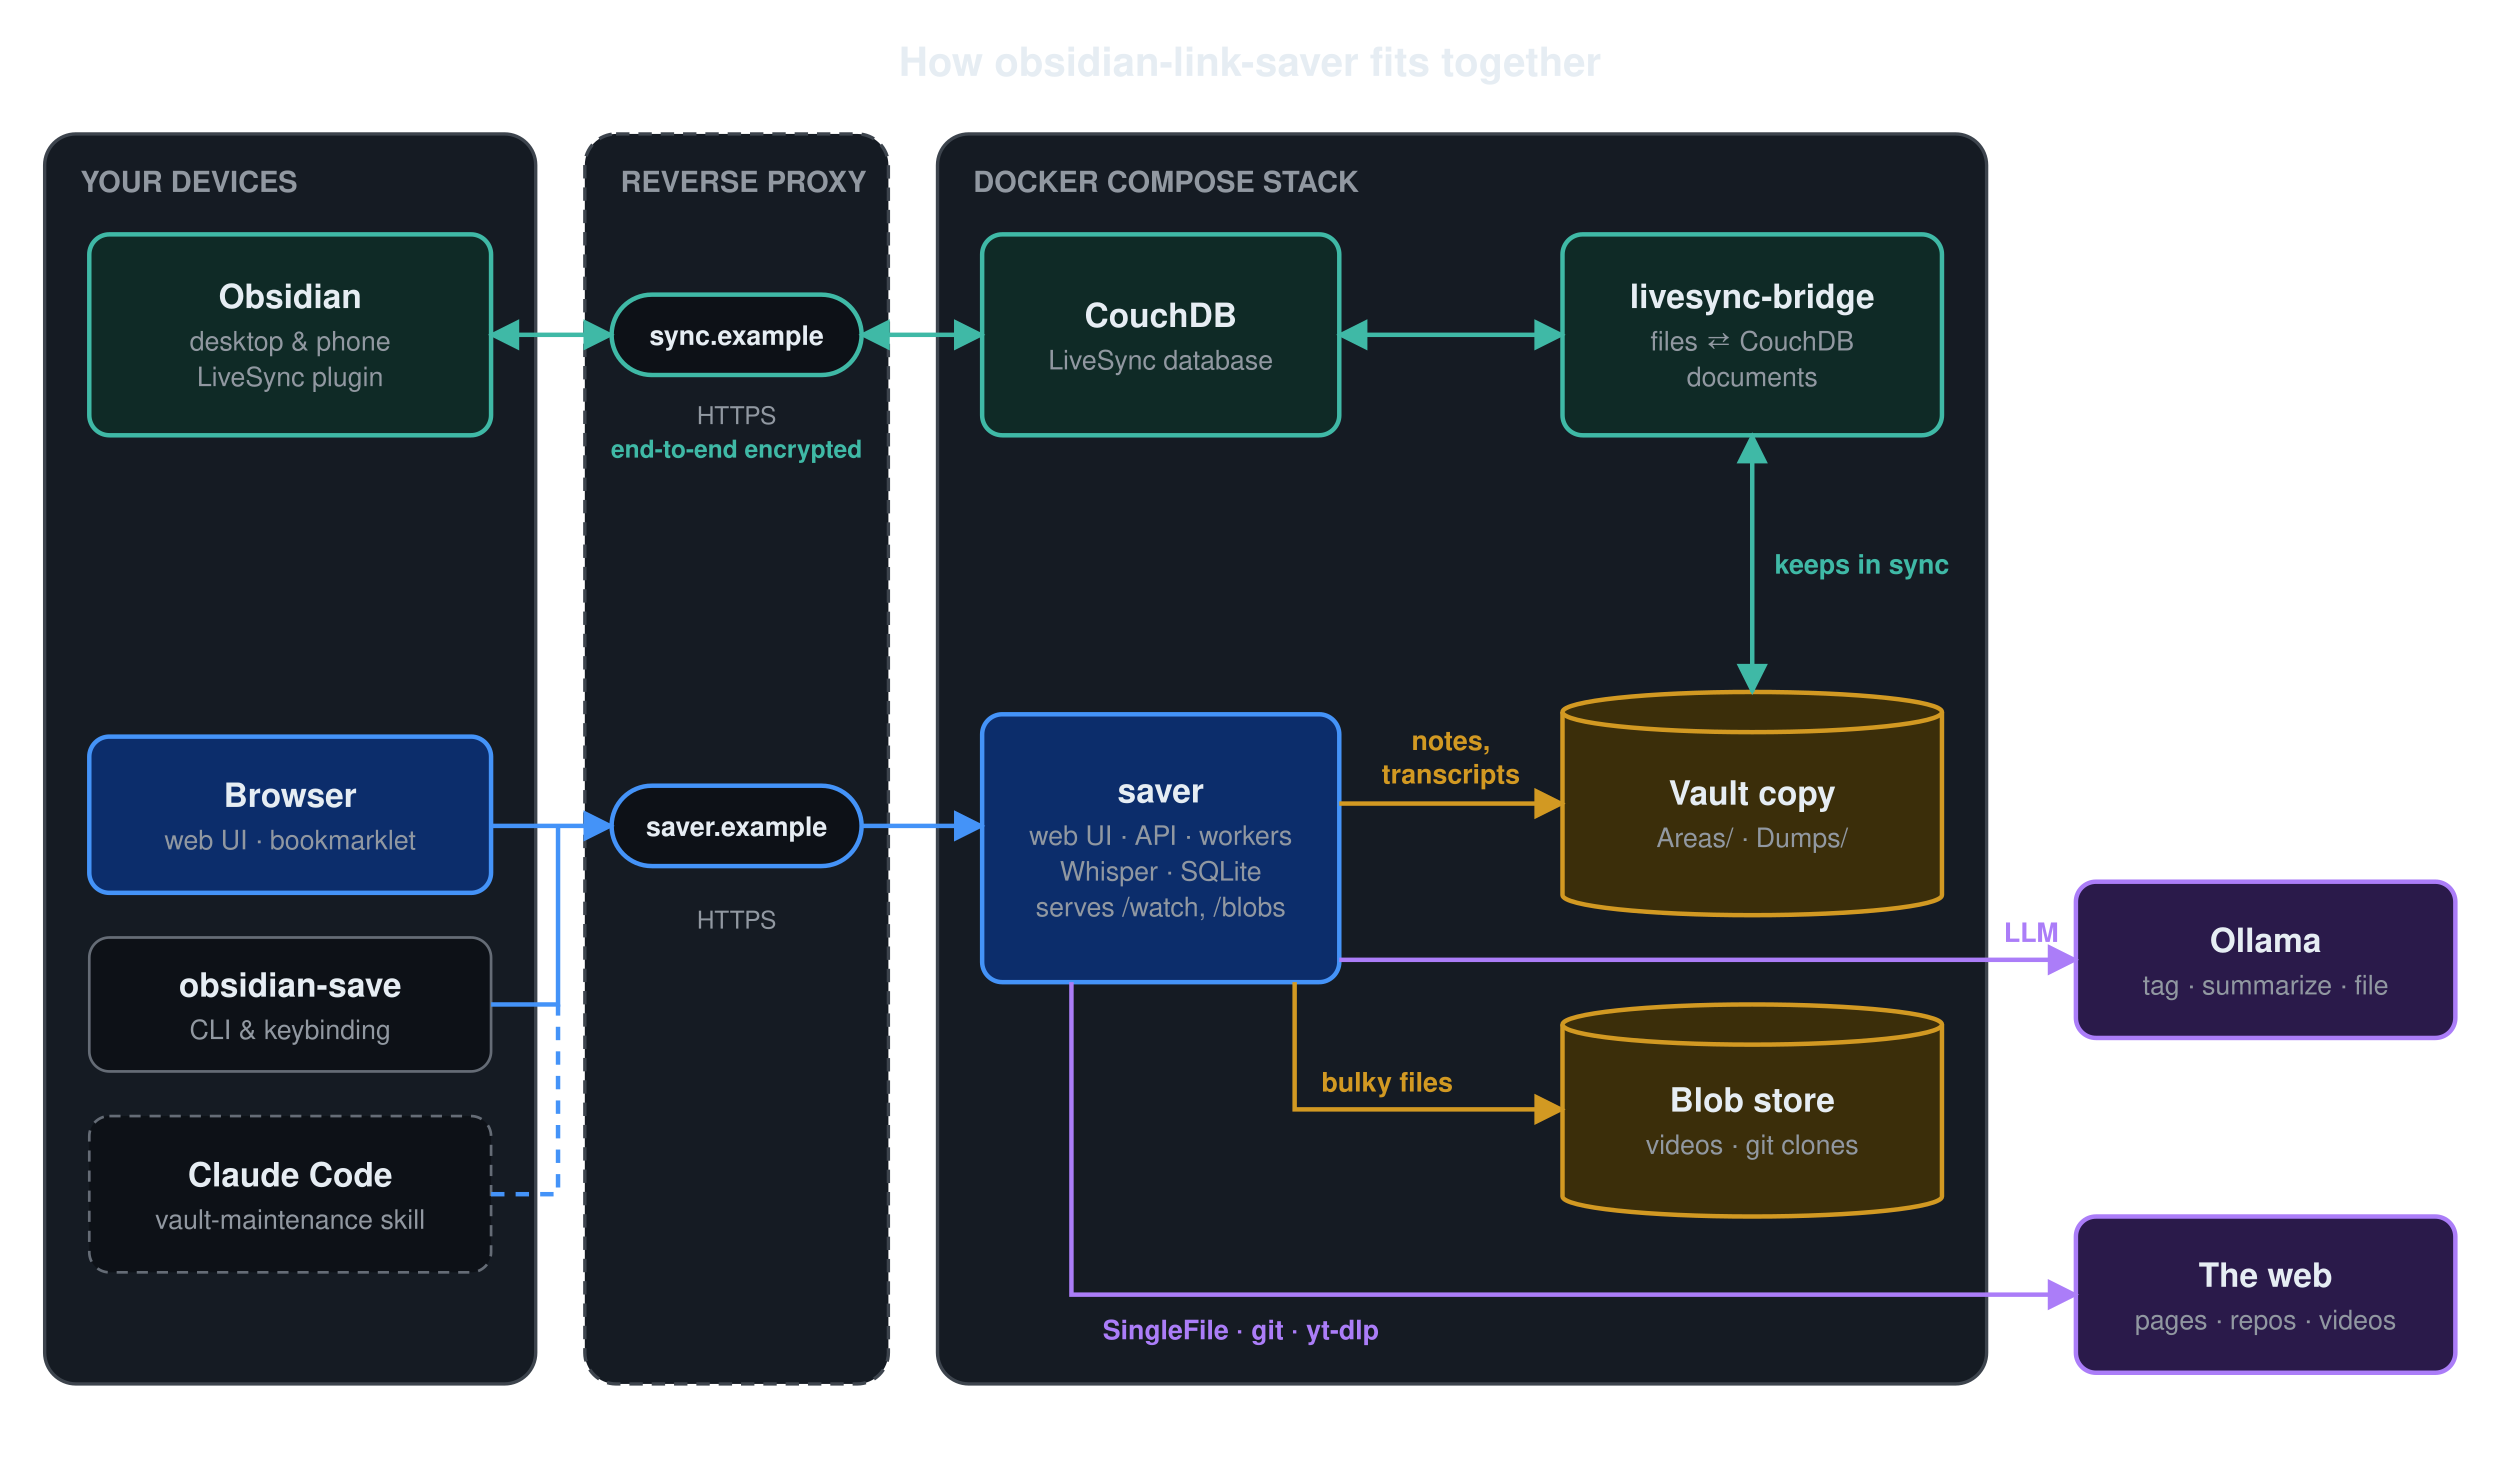
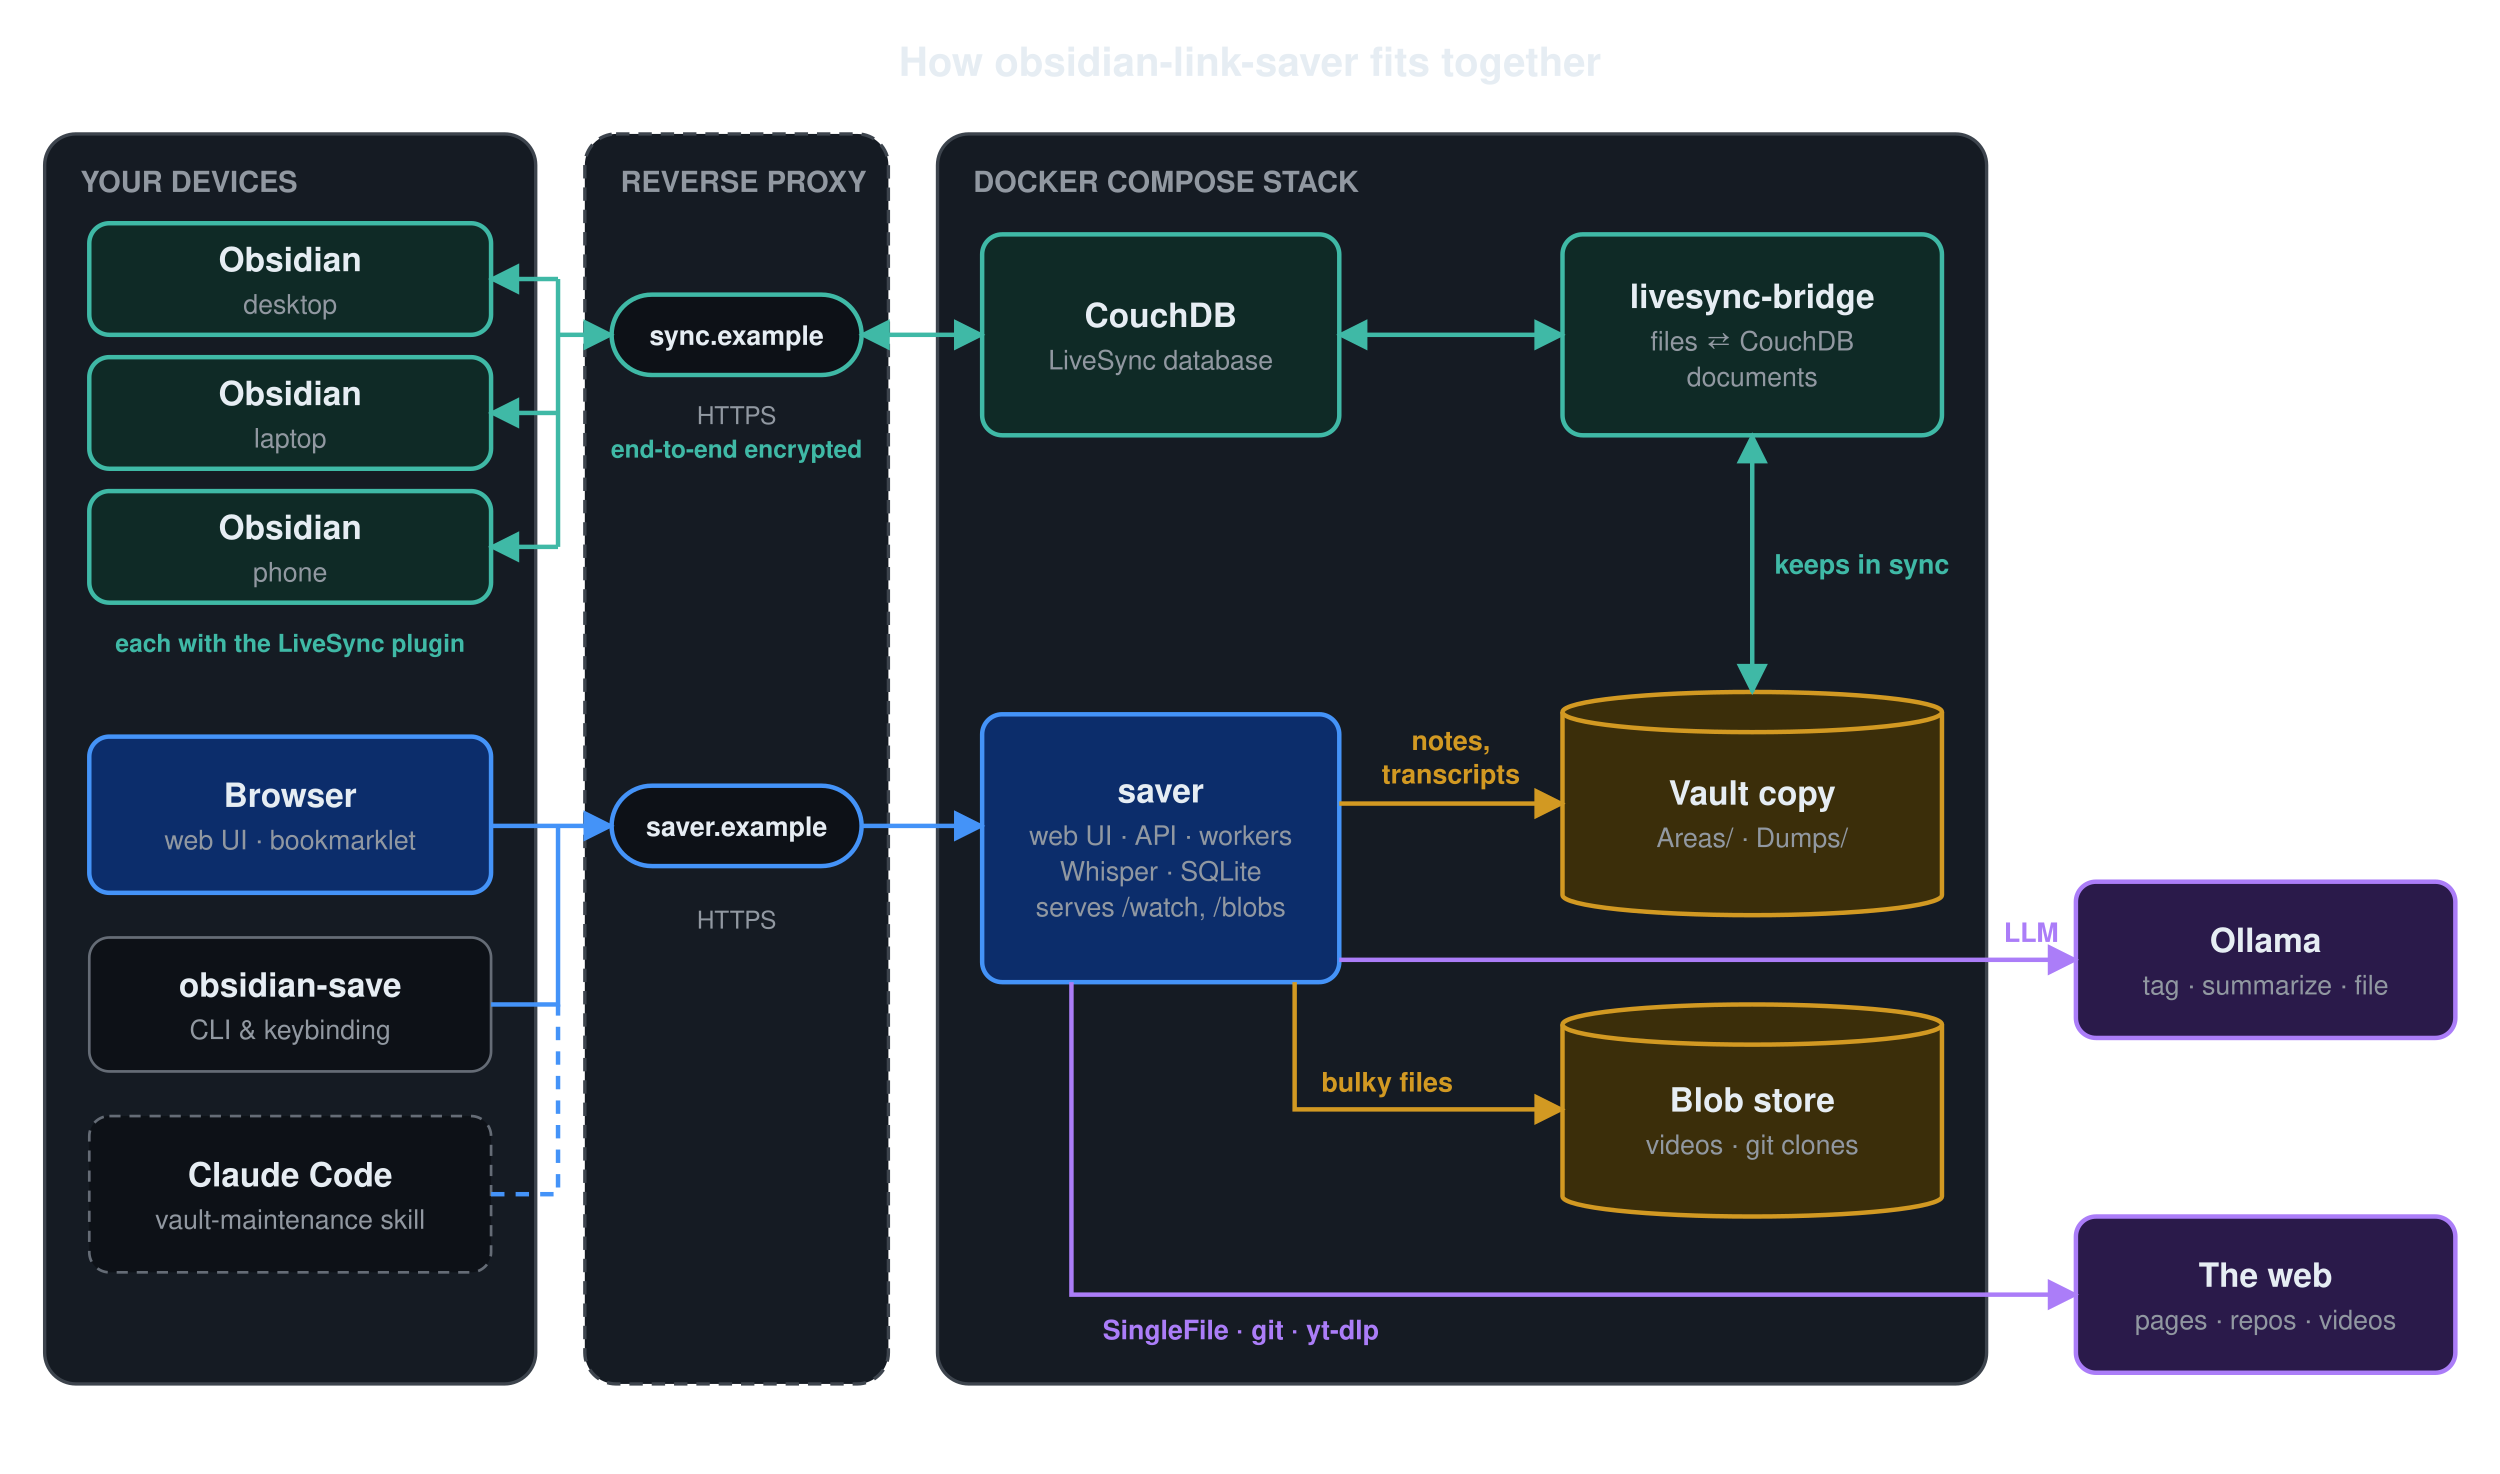
<svg xmlns="http://www.w3.org/2000/svg" width="1120" height="660" viewBox="0 0 1120 660" font-family="-apple-system, BlinkMacSystemFont, 'Segoe UI', Helvetica, Arial, sans-serif" role="img" aria-labelledby="t d">
  <defs>
    <marker id="a-sync" viewBox="0 0 10 10" refX="9" refY="5" markerWidth="7" markerHeight="7" orient="auto-start-reverse">
      <path d="M0,0 L10,5 L0,10 z" fill="#3fb9a6" />
    </marker>
    <marker id="a-save" viewBox="0 0 10 10" refX="9" refY="5" markerWidth="7" markerHeight="7" orient="auto-start-reverse">
      <path d="M0,0 L10,5 L0,10 z" fill="#4493f8" />
    </marker>
    <marker id="a-store" viewBox="0 0 10 10" refX="9" refY="5" markerWidth="7" markerHeight="7" orient="auto-start-reverse">
      <path d="M0,0 L10,5 L0,10 z" fill="#d29922" />
    </marker>
    <marker id="a-ext" viewBox="0 0 10 10" refX="9" refY="5" markerWidth="7" markerHeight="7" orient="auto-start-reverse">
      <path d="M0,0 L10,5 L0,10 z" fill="#ab7df8" />
    </marker>
  </defs>
  <rect x="20" y="60" width="220" height="560" rx="14" fill="#151b23" stroke="#3d444d" stroke-width="1.5" />
  <text x="36" y="86" font-size="13" font-weight="600" fill="#9198a1" text-anchor="start">YOUR DEVICES</text>
  <rect x="262" y="60" width="136" height="560" rx="14" fill="#151b23" stroke="#3d444d" stroke-width="1.5" stroke-dasharray="6 4" />
  <text x="278" y="86" font-size="13" font-weight="600" fill="#9198a1" text-anchor="start">REVERSE PROXY</text>
  <rect x="420" y="60" width="470" height="560" rx="14" fill="#151b23" stroke="#3d444d" stroke-width="1.5" />
  <text x="436" y="86" font-size="13" font-weight="600" fill="#9198a1" text-anchor="start">DOCKER COMPOSE STACK</text>
  <text x="560.0" y="34" font-size="18" font-weight="700" fill="#e6edf3" text-anchor="middle">How obsidian-link-saver fits together</text>
-   <rect x="40" y="105" width="180" height="90" rx="9" fill="#0f2a26" stroke="#3fb9a6" stroke-width="2" />
-   <text x="130.0" y="138.0" font-size="15" font-weight="600" fill="#e6edf3" text-anchor="middle">Obsidian</text>
-   <text x="130.0" y="157.0" font-size="12" font-weight="normal" fill="#9198a1" text-anchor="middle">desktop &amp; phone</text>
-   <text x="130.0" y="173.0" font-size="12" font-weight="normal" fill="#9198a1" text-anchor="middle">LiveSync plugin</text>
+   <rect x="40" y="100" width="180" height="50" rx="9" fill="#0f2a26" stroke="#3fb9a6" stroke-width="2" />
+   <text x="130.0" y="121.5" font-size="15" font-weight="600" fill="#e6edf3" text-anchor="middle">Obsidian</text>
+   <text x="130.0" y="140.5" font-size="12" font-weight="normal" fill="#9198a1" text-anchor="middle">desktop</text>
+   <rect x="40" y="160" width="180" height="50" rx="9" fill="#0f2a26" stroke="#3fb9a6" stroke-width="2" />
+   <text x="130.0" y="181.5" font-size="15" font-weight="600" fill="#e6edf3" text-anchor="middle">Obsidian</text>
+   <text x="130.0" y="200.5" font-size="12" font-weight="normal" fill="#9198a1" text-anchor="middle">laptop</text>
+   <rect x="40" y="220" width="180" height="50" rx="9" fill="#0f2a26" stroke="#3fb9a6" stroke-width="2" />
+   <text x="130.0" y="241.5" font-size="15" font-weight="600" fill="#e6edf3" text-anchor="middle">Obsidian</text>
+   <text x="130.0" y="260.5" font-size="12" font-weight="normal" fill="#9198a1" text-anchor="middle">phone</text>
+   <text x="130" y="292" font-size="11" font-weight="600" fill="#3fb9a6" text-anchor="middle">each with the LiveSync plugin</text>
  <rect x="40" y="330" width="180" height="70" rx="9" fill="#0c2d6b" stroke="#4493f8" stroke-width="2" />
  <text x="130.0" y="361.5" font-size="15" font-weight="600" fill="#e6edf3" text-anchor="middle">Browser</text>
  <text x="130.0" y="380.5" font-size="12" font-weight="normal" fill="#9198a1" text-anchor="middle">web UI · bookmarklet</text>
  <rect x="40" y="420" width="180" height="60" rx="9" fill="#0d1117" stroke="#656c76" stroke-width="1.2" />
  <text x="130.0" y="446.5" font-size="15" font-weight="600" fill="#e6edf3" text-anchor="middle">obsidian-save</text>
  <text x="130.0" y="465.5" font-size="12" font-weight="normal" fill="#9198a1" text-anchor="middle">CLI &amp; keybinding</text>
  <rect x="40" y="500" width="180" height="70" rx="9" fill="#0d1117" stroke="#656c76" stroke-width="1.2" stroke-dasharray="5 4" />
  <text x="130.0" y="531.5" font-size="15" font-weight="600" fill="#e6edf3" text-anchor="middle">Claude Code</text>
  <text x="130.0" y="550.5" font-size="12" font-weight="normal" fill="#9198a1" text-anchor="middle">vault-maintenance skill</text>
  <rect x="274" y="132" width="112" height="36" rx="18.0" fill="#0d1117" stroke="#3fb9a6" stroke-width="2" />
  <text x="330.0" y="154.5" font-size="12" font-weight="600" fill="#e6edf3" text-anchor="middle">sync.example</text>
  <rect x="274" y="352" width="112" height="36" rx="18.0" fill="#0d1117" stroke="#4493f8" stroke-width="2" />
  <text x="330.0" y="374.5" font-size="12" font-weight="600" fill="#e6edf3" text-anchor="middle">saver.example</text>
  <text x="330" y="190" font-size="11" font-weight="normal" fill="#9198a1" text-anchor="middle">HTTPS</text>
  <text x="330" y="205" font-size="11" font-weight="600" fill="#3fb9a6" text-anchor="middle">end-to-end encrypted</text>
  <text x="330" y="416" font-size="11" font-weight="normal" fill="#9198a1" text-anchor="middle">HTTPS</text>
  <rect x="440" y="105" width="160" height="90" rx="9" fill="#0f2a26" stroke="#3fb9a6" stroke-width="2" />
  <text x="520.0" y="146.5" font-size="15" font-weight="600" fill="#e6edf3" text-anchor="middle">CouchDB</text>
  <text x="520.0" y="165.5" font-size="12" font-weight="normal" fill="#9198a1" text-anchor="middle">LiveSync database</text>
  <rect x="700" y="105" width="170" height="90" rx="9" fill="#0f2a26" stroke="#3fb9a6" stroke-width="2" />
  <text x="785.0" y="138.0" font-size="15" font-weight="600" fill="#e6edf3" text-anchor="middle">livesync-bridge</text>
  <text x="785.0" y="157.0" font-size="12" font-weight="normal" fill="#9198a1" text-anchor="middle">files ⇄ CouchDB</text>
  <text x="785.0" y="173.0" font-size="12" font-weight="normal" fill="#9198a1" text-anchor="middle">documents</text>
  <rect x="440" y="320" width="160" height="120" rx="9" fill="#0c2d6b" stroke="#4493f8" stroke-width="2" />
  <text x="520.0" y="359.5" font-size="15" font-weight="600" fill="#e6edf3" text-anchor="middle">saver</text>
  <text x="520.0" y="378.5" font-size="12" font-weight="normal" fill="#9198a1" text-anchor="middle">web UI · API · workers</text>
  <text x="520.0" y="394.5" font-size="12" font-weight="normal" fill="#9198a1" text-anchor="middle">Whisper · SQLite</text>
  <text x="520.0" y="410.5" font-size="12" font-weight="normal" fill="#9198a1" text-anchor="middle">serves /watch, /blobs</text>
  <path d="M700,319 v82 a85.0,9 0 0 0 170,0 v-82" fill="#3b2e0a" stroke="#d29922" stroke-width="2" />
  <ellipse cx="785.0" cy="319" rx="85.0" ry="9" fill="#3b2e0a" stroke="#d29922" stroke-width="2" />
  <text x="785.0" y="360.5" font-size="15" font-weight="600" fill="#e6edf3" text-anchor="middle">Vault copy</text>
  <text x="785.0" y="379.5" font-size="12" font-weight="normal" fill="#9198a1" text-anchor="middle">Areas/ · Dumps/</text>
  <path d="M700,459 v77 a85.0,9 0 0 0 170,0 v-77" fill="#3b2e0a" stroke="#d29922" stroke-width="2" />
  <ellipse cx="785.0" cy="459" rx="85.0" ry="9" fill="#3b2e0a" stroke="#d29922" stroke-width="2" />
  <text x="785.0" y="498.0" font-size="15" font-weight="600" fill="#e6edf3" text-anchor="middle">Blob store</text>
  <text x="785.0" y="517.0" font-size="12" font-weight="normal" fill="#9198a1" text-anchor="middle">videos · git clones</text>
  <rect x="930" y="395" width="170" height="70" rx="9" fill="#2a1a4a" stroke="#ab7df8" stroke-width="2" />
  <text x="1015.0" y="426.5" font-size="15" font-weight="600" fill="#e6edf3" text-anchor="middle">Ollama</text>
  <text x="1015.0" y="445.5" font-size="12" font-weight="normal" fill="#9198a1" text-anchor="middle">tag · summarize · file</text>
  <rect x="930" y="545" width="170" height="70" rx="9" fill="#2a1a4a" stroke="#ab7df8" stroke-width="2" />
  <text x="1015.0" y="576.5" font-size="15" font-weight="600" fill="#e6edf3" text-anchor="middle">The web</text>
  <text x="1015.0" y="595.5" font-size="12" font-weight="normal" fill="#9198a1" text-anchor="middle">pages · repos · videos</text>
-   <path d="M220,150 L274,150" fill="none" stroke="#3fb9a6" stroke-width="2" marker-start="url(#a-sync)" marker-end="url(#a-sync)" />
+   <path d="M250,125 L220,125" fill="none" stroke="#3fb9a6" stroke-width="2" marker-end="url(#a-sync)" />
+   <path d="M250,185 L220,185" fill="none" stroke="#3fb9a6" stroke-width="2" marker-end="url(#a-sync)" />
+   <path d="M250,245 L220,245" fill="none" stroke="#3fb9a6" stroke-width="2" marker-end="url(#a-sync)" />
+   <path d="M250,125 L250,245" stroke="#3fb9a6" stroke-width="2" fill="none" />
+   <path d="M250,150 L274,150" fill="none" stroke="#3fb9a6" stroke-width="2" marker-end="url(#a-sync)" />
  <path d="M386,150 L440,150" fill="none" stroke="#3fb9a6" stroke-width="2" marker-start="url(#a-sync)" marker-end="url(#a-sync)" />
  <path d="M600,150 L700,150" fill="none" stroke="#3fb9a6" stroke-width="2" marker-start="url(#a-sync)" marker-end="url(#a-sync)" />
  <path d="M785,195 L785,310" fill="none" stroke="#3fb9a6" stroke-width="2" marker-start="url(#a-sync)" marker-end="url(#a-sync)" />
  <text x="795" y="257" font-size="12" font-weight="600" fill="#3fb9a6" text-anchor="start">keeps in sync</text>
  <path d="M220,370 L274,370" fill="none" stroke="#4493f8" stroke-width="2" marker-end="url(#a-save)" />
  <path d="M220,450 L250,450 L250,370" fill="none" stroke="#4493f8" stroke-width="2" />
  <path d="M220,535 L250,535 L250,450" fill="none" stroke="#4493f8" stroke-width="2" stroke-dasharray="6 5" />
  <path d="M386,370 L440,370" fill="none" stroke="#4493f8" stroke-width="2" marker-end="url(#a-save)" />
  <path d="M600,360 L700,360" fill="none" stroke="#d29922" stroke-width="2" marker-end="url(#a-store)" />
  <text x="650" y="336" font-size="12" font-weight="600" fill="#d29922" text-anchor="middle">notes,</text>
  <text x="650" y="351" font-size="12" font-weight="600" fill="#d29922" text-anchor="middle">transcripts</text>
  <path d="M580,440 L580,497 L700,497" fill="none" stroke="#d29922" stroke-width="2" marker-end="url(#a-store)" />
  <text x="592" y="489" font-size="12" font-weight="600" fill="#d29922" text-anchor="start">bulky files</text>
  <path d="M600,430 L930,430" fill="none" stroke="#ab7df8" stroke-width="2" marker-end="url(#a-ext)" />
  <text x="910" y="422" font-size="12" font-weight="600" fill="#ab7df8" text-anchor="middle">LLM</text>
  <path d="M480,440 L480,580 L930,580" fill="none" stroke="#ab7df8" stroke-width="2" marker-end="url(#a-ext)" />
  <text x="494" y="600" font-size="12" font-weight="600" fill="#ab7df8" text-anchor="start">SingleFile · git · yt-dlp</text>
</svg>
